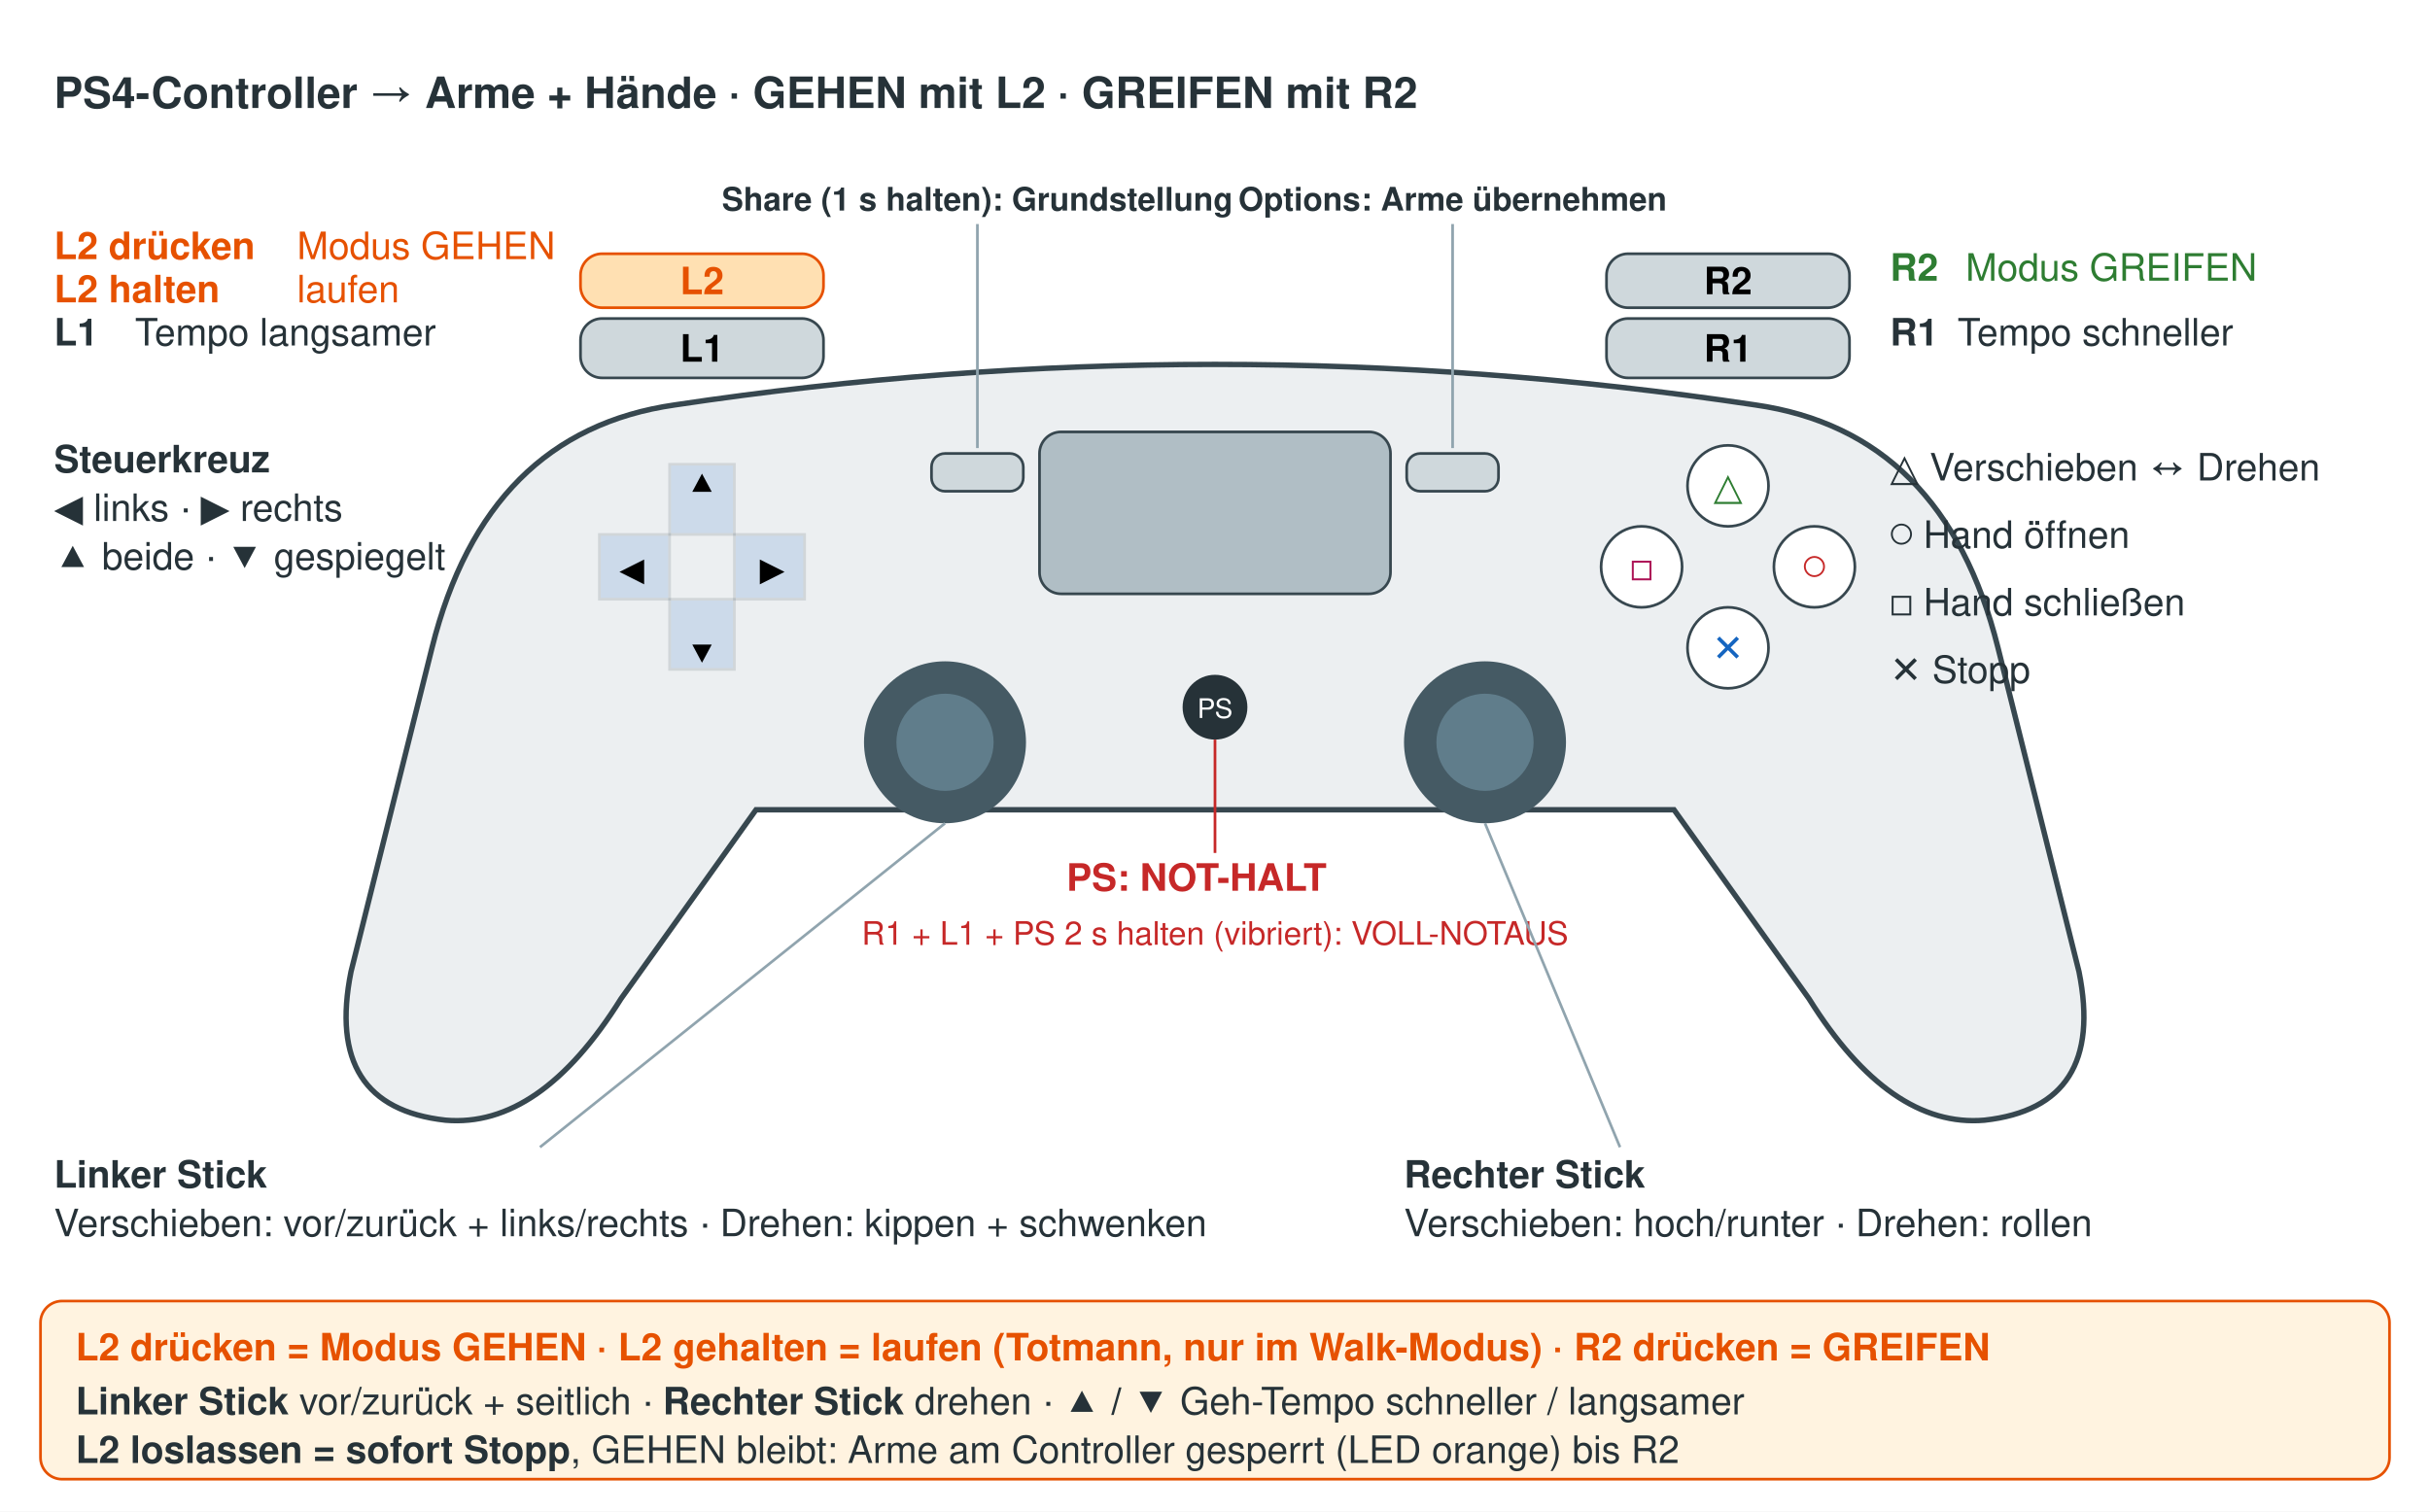
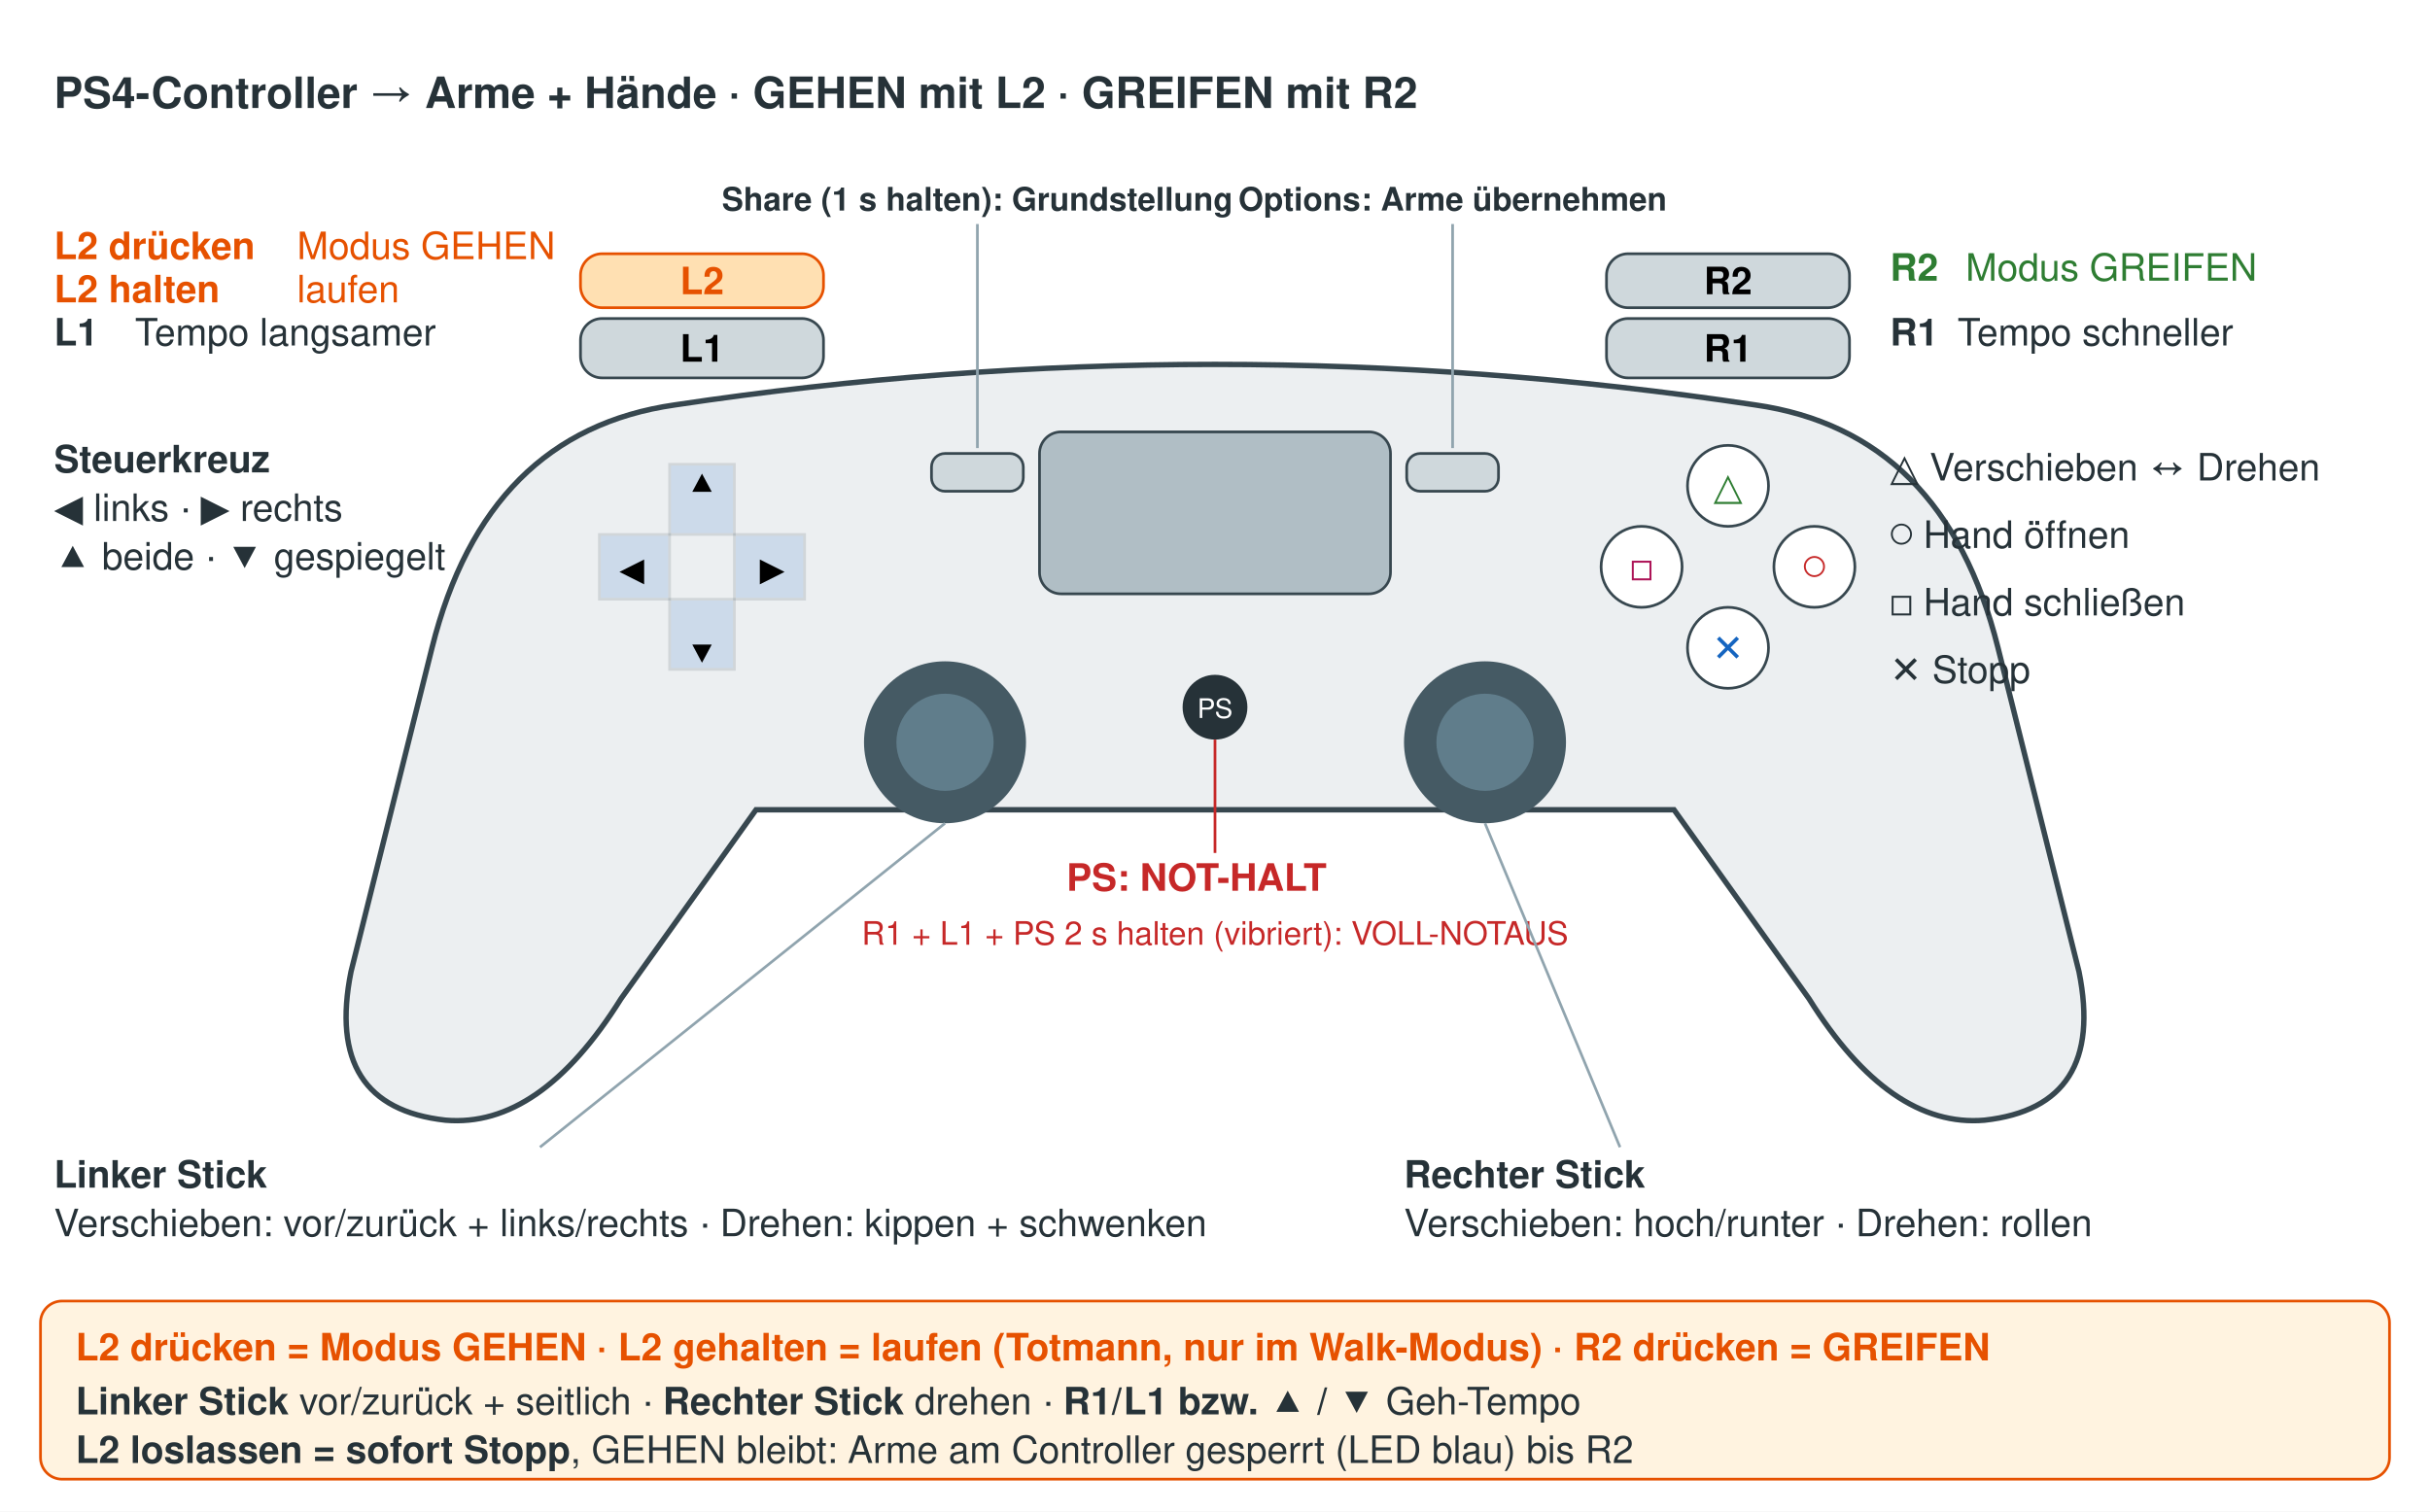
<svg xmlns="http://www.w3.org/2000/svg" viewBox="0 0 900 560" font-family="Helvetica, Arial, sans-serif" font-size="14">
  <rect width="900" height="560" fill="#ffffff" />
  <path d="M250 150 Q450 120 650 150 Q720 160 740 240 L770 360 Q780 410 735 415 Q700 418 670 370 L620 300 L280 300 L230 370 Q200 418 165 415 Q120 410 130 360 L160 240 Q180 160 250 150 Z" fill="#eceff1" stroke="#37474f" stroke-width="2" />
  <rect x="215" y="94" width="90" height="20" rx="8" fill="#ffe0b2" stroke="#e65100" />
  <text x="260" y="109" text-anchor="middle" font-weight="bold" fill="#e65100">L2</text>
  <rect x="595" y="94" width="90" height="20" rx="8" fill="#cfd8dc" stroke="#37474f" />
  <text x="640" y="109" text-anchor="middle" font-weight="bold">R2</text>
  <rect x="215" y="118" width="90" height="22" rx="8" fill="#cfd8dc" stroke="#37474f" />
  <text x="260" y="134" text-anchor="middle" font-weight="bold">L1</text>
  <rect x="595" y="118" width="90" height="22" rx="8" fill="#cfd8dc" stroke="#37474f" />
  <text x="640" y="134" text-anchor="middle" font-weight="bold">R1</text>
  <g transform="translate(260,210)" stroke="#37474f">
    <rect x="-12" y="-38" width="24" height="26" fill="#1565c0" opacity="0.15" />
    <rect x="-12" y="12" width="24" height="26" fill="#1565c0" opacity="0.15" />
    <rect x="-38" y="-12" width="26" height="24" fill="#1565c0" opacity="0.15" />
    <rect x="12" y="-12" width="26" height="24" fill="#1565c0" opacity="0.15" />
  </g>
  <text x="260" y="183" text-anchor="middle" font-size="12">▲</text>
  <text x="260" y="246" text-anchor="middle" font-size="12">▼</text>
  <text x="234" y="215" text-anchor="middle" font-size="12">◀</text>
  <text x="286" y="215" text-anchor="middle" font-size="12">▶</text>
  <circle cx="640" cy="180" r="15" fill="#fff" stroke="#37474f" />
  <text x="640" y="185" text-anchor="middle" fill="#2e7d32">△</text>
  <circle cx="672" cy="210" r="15" fill="#fff" stroke="#37474f" />
  <text x="672" y="215" text-anchor="middle" fill="#c62828">○</text>
  <circle cx="608" cy="210" r="15" fill="#fff" stroke="#37474f" />
  <text x="608" y="215" text-anchor="middle" fill="#ad1457">□</text>
  <circle cx="640" cy="240" r="15" fill="#fff" stroke="#37474f" />
  <text x="640" y="245" text-anchor="middle" fill="#1565c0">✕</text>
  <rect x="345" y="168" width="34" height="14" rx="5" fill="#cfd8dc" stroke="#37474f" />
  <rect x="521" y="168" width="34" height="14" rx="5" fill="#cfd8dc" stroke="#37474f" />
  <circle cx="450" cy="262" r="12" fill="#263238" />
  <text x="450" y="266" text-anchor="middle" fill="#fff" font-size="10">PS</text>
  <rect x="385" y="160" width="130" height="60" rx="8" fill="#b0bec5" stroke="#37474f" />
  <circle cx="350" cy="275" r="30" fill="#455a64" />
  <circle cx="350" cy="275" r="18" fill="#607d8b" />
  <circle cx="550" cy="275" r="30" fill="#455a64" />
  <circle cx="550" cy="275" r="18" fill="#607d8b" />
  <g fill="#263238">
    <text x="20" y="40" font-weight="bold" font-size="16">PS4-Controller → Arme + Hände · GEHEN mit L2 · GREIFEN mit R2</text>
    <text x="20" y="96" font-weight="bold" fill="#e65100">L2 drücken</text>
    <text x="110" y="96" fill="#e65100">Modus GEHEN</text>
    <text x="20" y="112" font-weight="bold" fill="#e65100">L2 halten</text>
    <text x="110" y="112" fill="#e65100">laufen</text>
    <text x="700" y="104" font-weight="bold" fill="#2e7d32">R2</text>
    <text x="728" y="104" fill="#2e7d32">Modus GREIFEN</text>
    <text x="20" y="128" font-weight="bold">L1</text>
    <text x="50" y="128">Tempo langsamer</text>
    <text x="20" y="175" font-weight="bold">Steuerkreuz</text>
    <text x="20" y="193">◀ links · ▶ rechts</text>
    <text x="20" y="211">▲ beide · ▼ gespiegelt</text>
    <text x="20" y="440" font-weight="bold">Linker Stick</text>
    <text x="20" y="458">Verschieben: vor/zurück + links/rechts · Drehen: kippen + schwenken</text>
    <text x="362" y="78" text-anchor="middle" font-weight="bold" font-size="12">Share (1 s halten): Grundstellung</text>
  </g>
  <g fill="#263238">
    <text x="700" y="128" font-weight="bold">R1</text>
    <text x="725" y="128">Tempo schneller</text>
    <text x="700" y="178">
      <tspan font-weight="bold">△</tspan> Verschieben ↔ Drehen</text>
    <text x="700" y="203">
      <tspan font-weight="bold">○</tspan> Hand öffnen</text>
    <text x="538" y="78" text-anchor="middle" font-weight="bold" font-size="12">Options: Arme übernehmen</text>
    <text x="700" y="228">
      <tspan font-weight="bold">□</tspan> Hand schließen</text>
    <text x="700" y="253">
      <tspan font-weight="bold">✕</tspan> Stopp</text>
    <text x="520" y="440" font-weight="bold">Rechter Stick</text>
    <text x="520" y="458">Verschieben: hoch/runter · Drehen: rollen</text>
    <text x="395" y="330" font-weight="bold" fill="#c62828">PS: NOT-HALT</text>
    <text x="450" y="350" text-anchor="middle" font-size="12" fill="#c62828">R1 + L1 + PS 2 s halten (vibriert): VOLL-NOTAUS</text>
  </g>
  <rect x="15" y="482" width="870" height="66" rx="8" fill="#fff3e0" stroke="#e65100" />
  <g fill="#263238">
    <text x="28" y="504" font-weight="bold" fill="#e65100">L2 drücken = Modus GEHEN · L2 gehalten = laufen (Totmann, nur im Walk-Modus) · R2 drücken = GREIFEN</text>
    <text x="28" y="524">
-       <tspan font-weight="bold">Linker Stick</tspan> vor/zurück + seitlich · <tspan font-weight="bold">Rechter Stick</tspan> drehen · <tspan font-weight="bold">▲ / ▼</tspan> Geh-Tempo schneller / langsamer</text>
+       <tspan font-weight="bold">Linker Stick</tspan> vor/zurück + seitlich · <tspan font-weight="bold">Rechter Stick</tspan> drehen · <tspan font-weight="bold">R1/L1 bzw. ▲ / ▼</tspan> Geh-Tempo</text>
    <text x="28" y="542">
-       <tspan font-weight="bold">L2 loslassen = sofort Stopp</tspan>, GEHEN bleibt: Arme am Controller gesperrt (LED orange) bis R2</text>
+       <tspan font-weight="bold">L2 loslassen = sofort Stopp</tspan>, GEHEN bleibt: Arme am Controller gesperrt (LED blau) bis R2</text>
  </g>
  <line x1="450" y1="274" x2="450" y2="316" stroke="#c62828" />
  <line x1="350" y1="305" x2="200" y2="425" stroke="#90a4ae" />
  <line x1="550" y1="305" x2="600" y2="425" stroke="#90a4ae" />
  <line x1="362" y1="83" x2="362" y2="166" stroke="#90a4ae" />
  <line x1="538" y1="83" x2="538" y2="166" stroke="#90a4ae" />
</svg>
